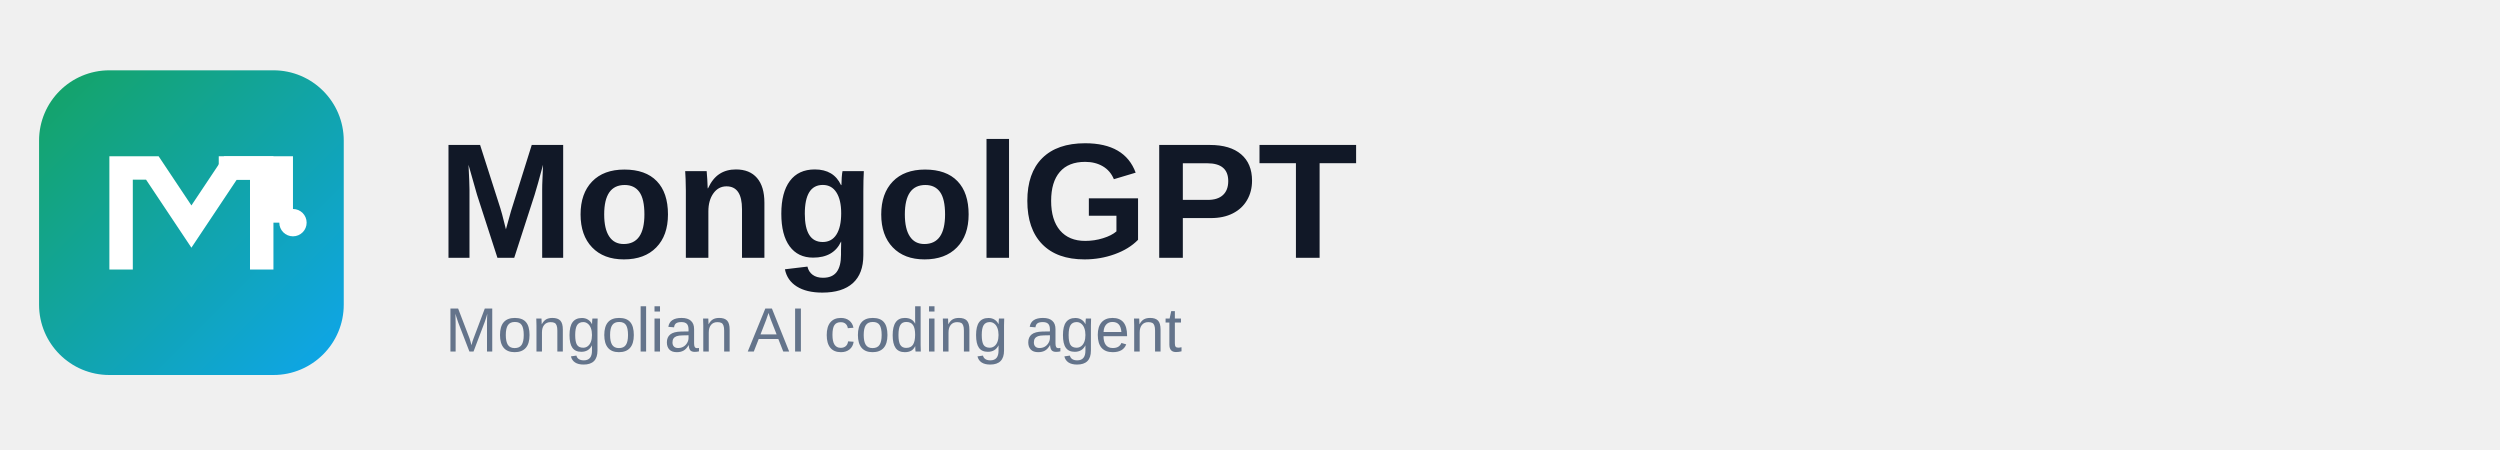
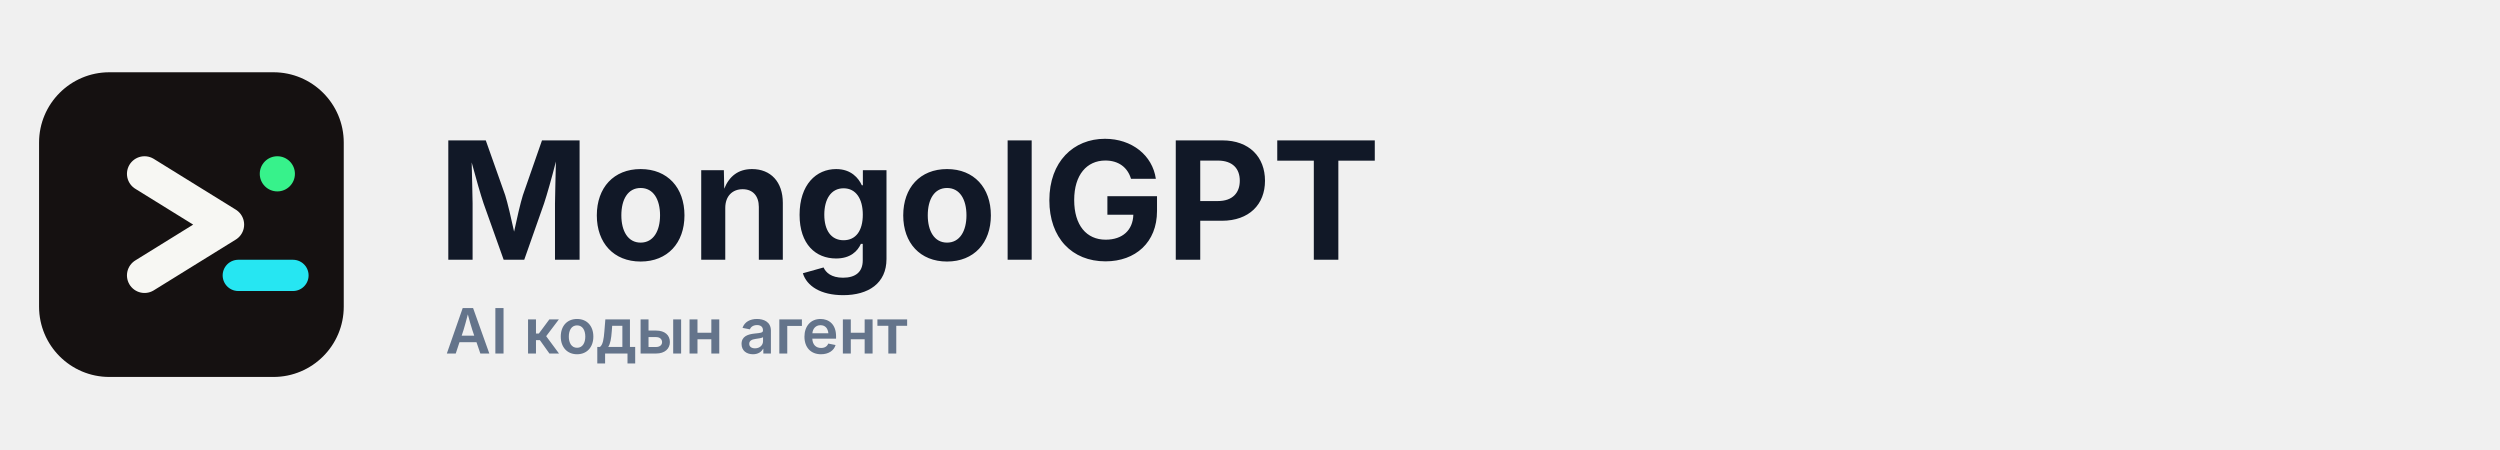
<svg xmlns="http://www.w3.org/2000/svg" width="640" height="115" viewBox="0 0 640 115" fill="none">
-   <defs>
-     <linearGradient id="g" x1="0" y1="0" x2="90" y2="90" gradientUnits="userSpaceOnUse">
-       <stop stop-color="#16A34A" />
-       <stop offset="1" stop-color="#0EA5E9" />
-     </linearGradient>
-   </defs>
-   <rect x="10" y="18" width="78" height="78" rx="18" fill="url(#g)" />
-   <path d="M31 66V43H39L49 58L59 43H67V66" stroke="white" stroke-width="6" stroke-linecap="square" stroke-linejoin="miter" />
-   <path d="M59 43H72V54" stroke="white" stroke-width="6" stroke-linecap="square" />
-   <circle cx="75" cy="57" r="3.5" fill="white" />
-   <text x="112" y="66" fill="#111827" font-family="Segoe UI, Arial, sans-serif" font-size="42" font-weight="700" letter-spacing="0">MongolGPT</text>
-   <text x="114" y="90" fill="#64748B" font-family="Segoe UI, Arial, sans-serif" font-size="16" font-weight="500" letter-spacing="0">Mongolian AI coding agent</text>
+   <rect x="10" y="18.5" width="78" height="78" rx="18" fill="#151111" />
+   <path d="M37 44L58 57L37 70" stroke="#F7F7F3" stroke-width="9" stroke-linecap="round" stroke-linejoin="round" transform="translate(0 0.5)" />
+   <path d="M61 70H75" stroke="#26E6F2" stroke-width="8" stroke-linecap="round" transform="translate(0 0.5)" />
+   <circle cx="71" cy="44.5" r="4.5" fill="#37F28B" />
+   <text x="112" y="66.5" fill="#111827" font-family="Inter, Segoe UI, Arial, sans-serif" font-size="42" font-weight="750" letter-spacing="0">MongolGPT</text>
+   <text x="114" y="90.5" fill="#64748B" font-family="Inter, Segoe UI, Arial, sans-serif" font-size="16" font-weight="600" letter-spacing="0">AI кодын агент</text>
</svg>
